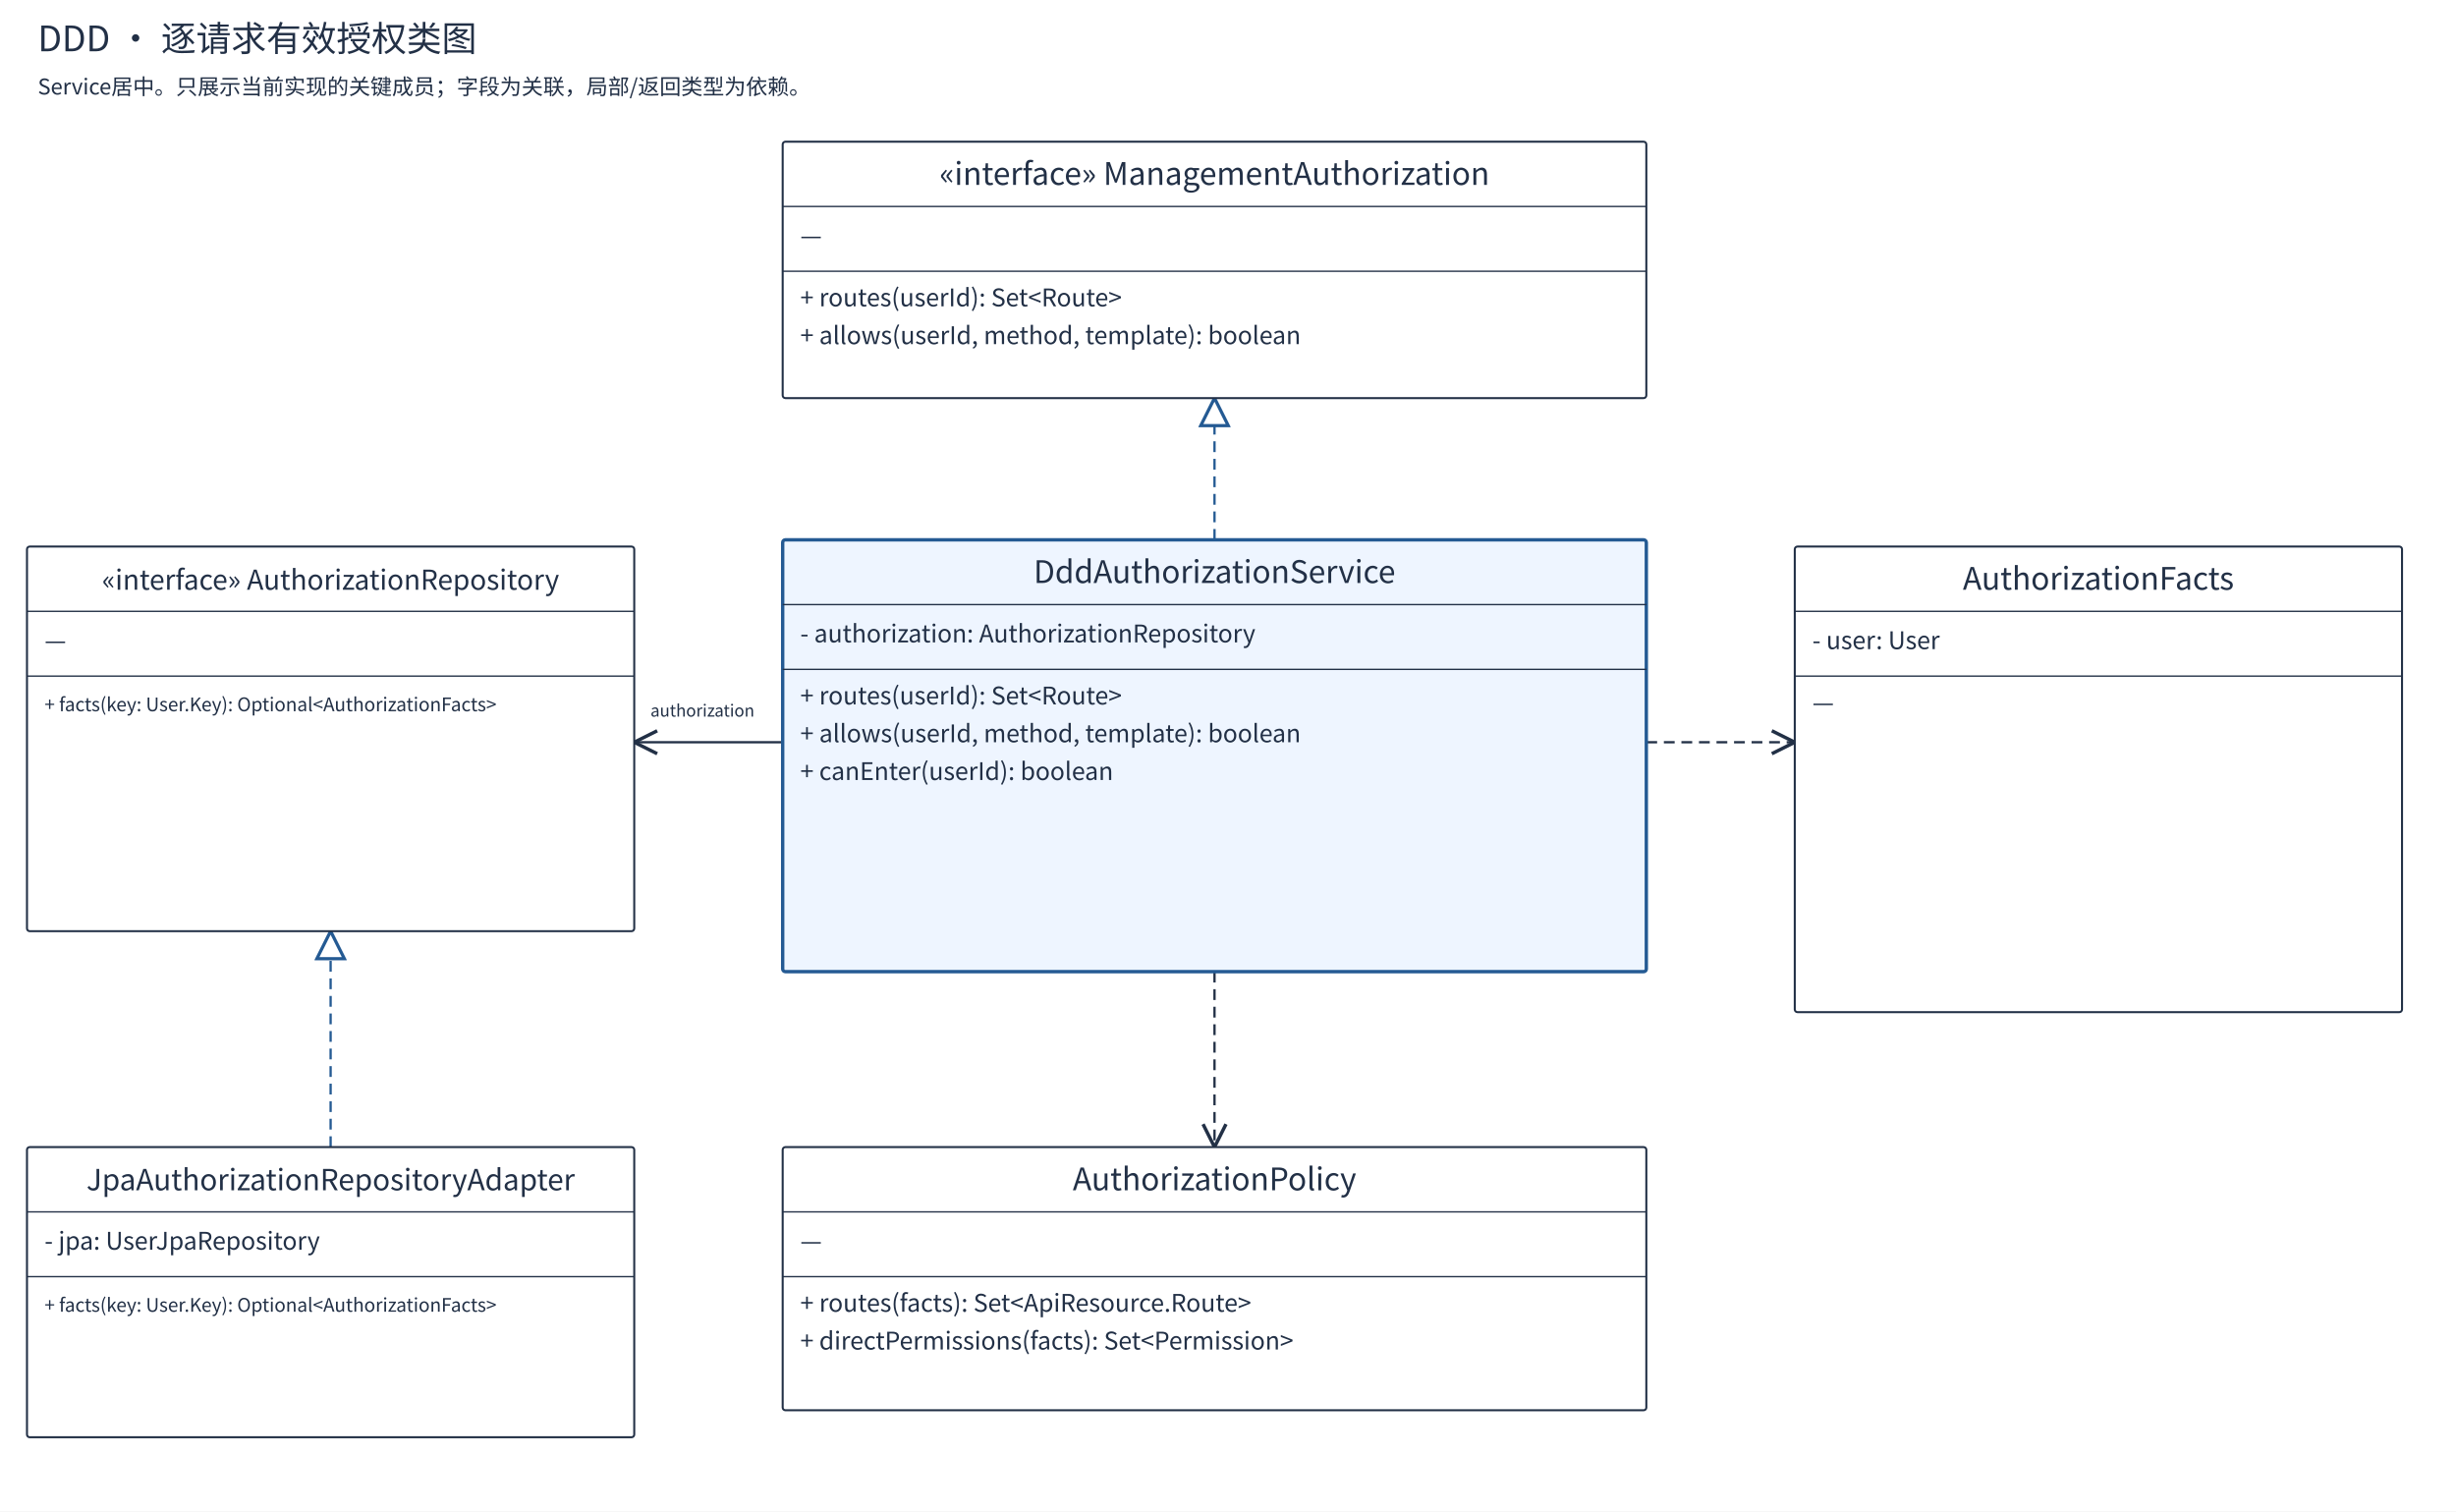
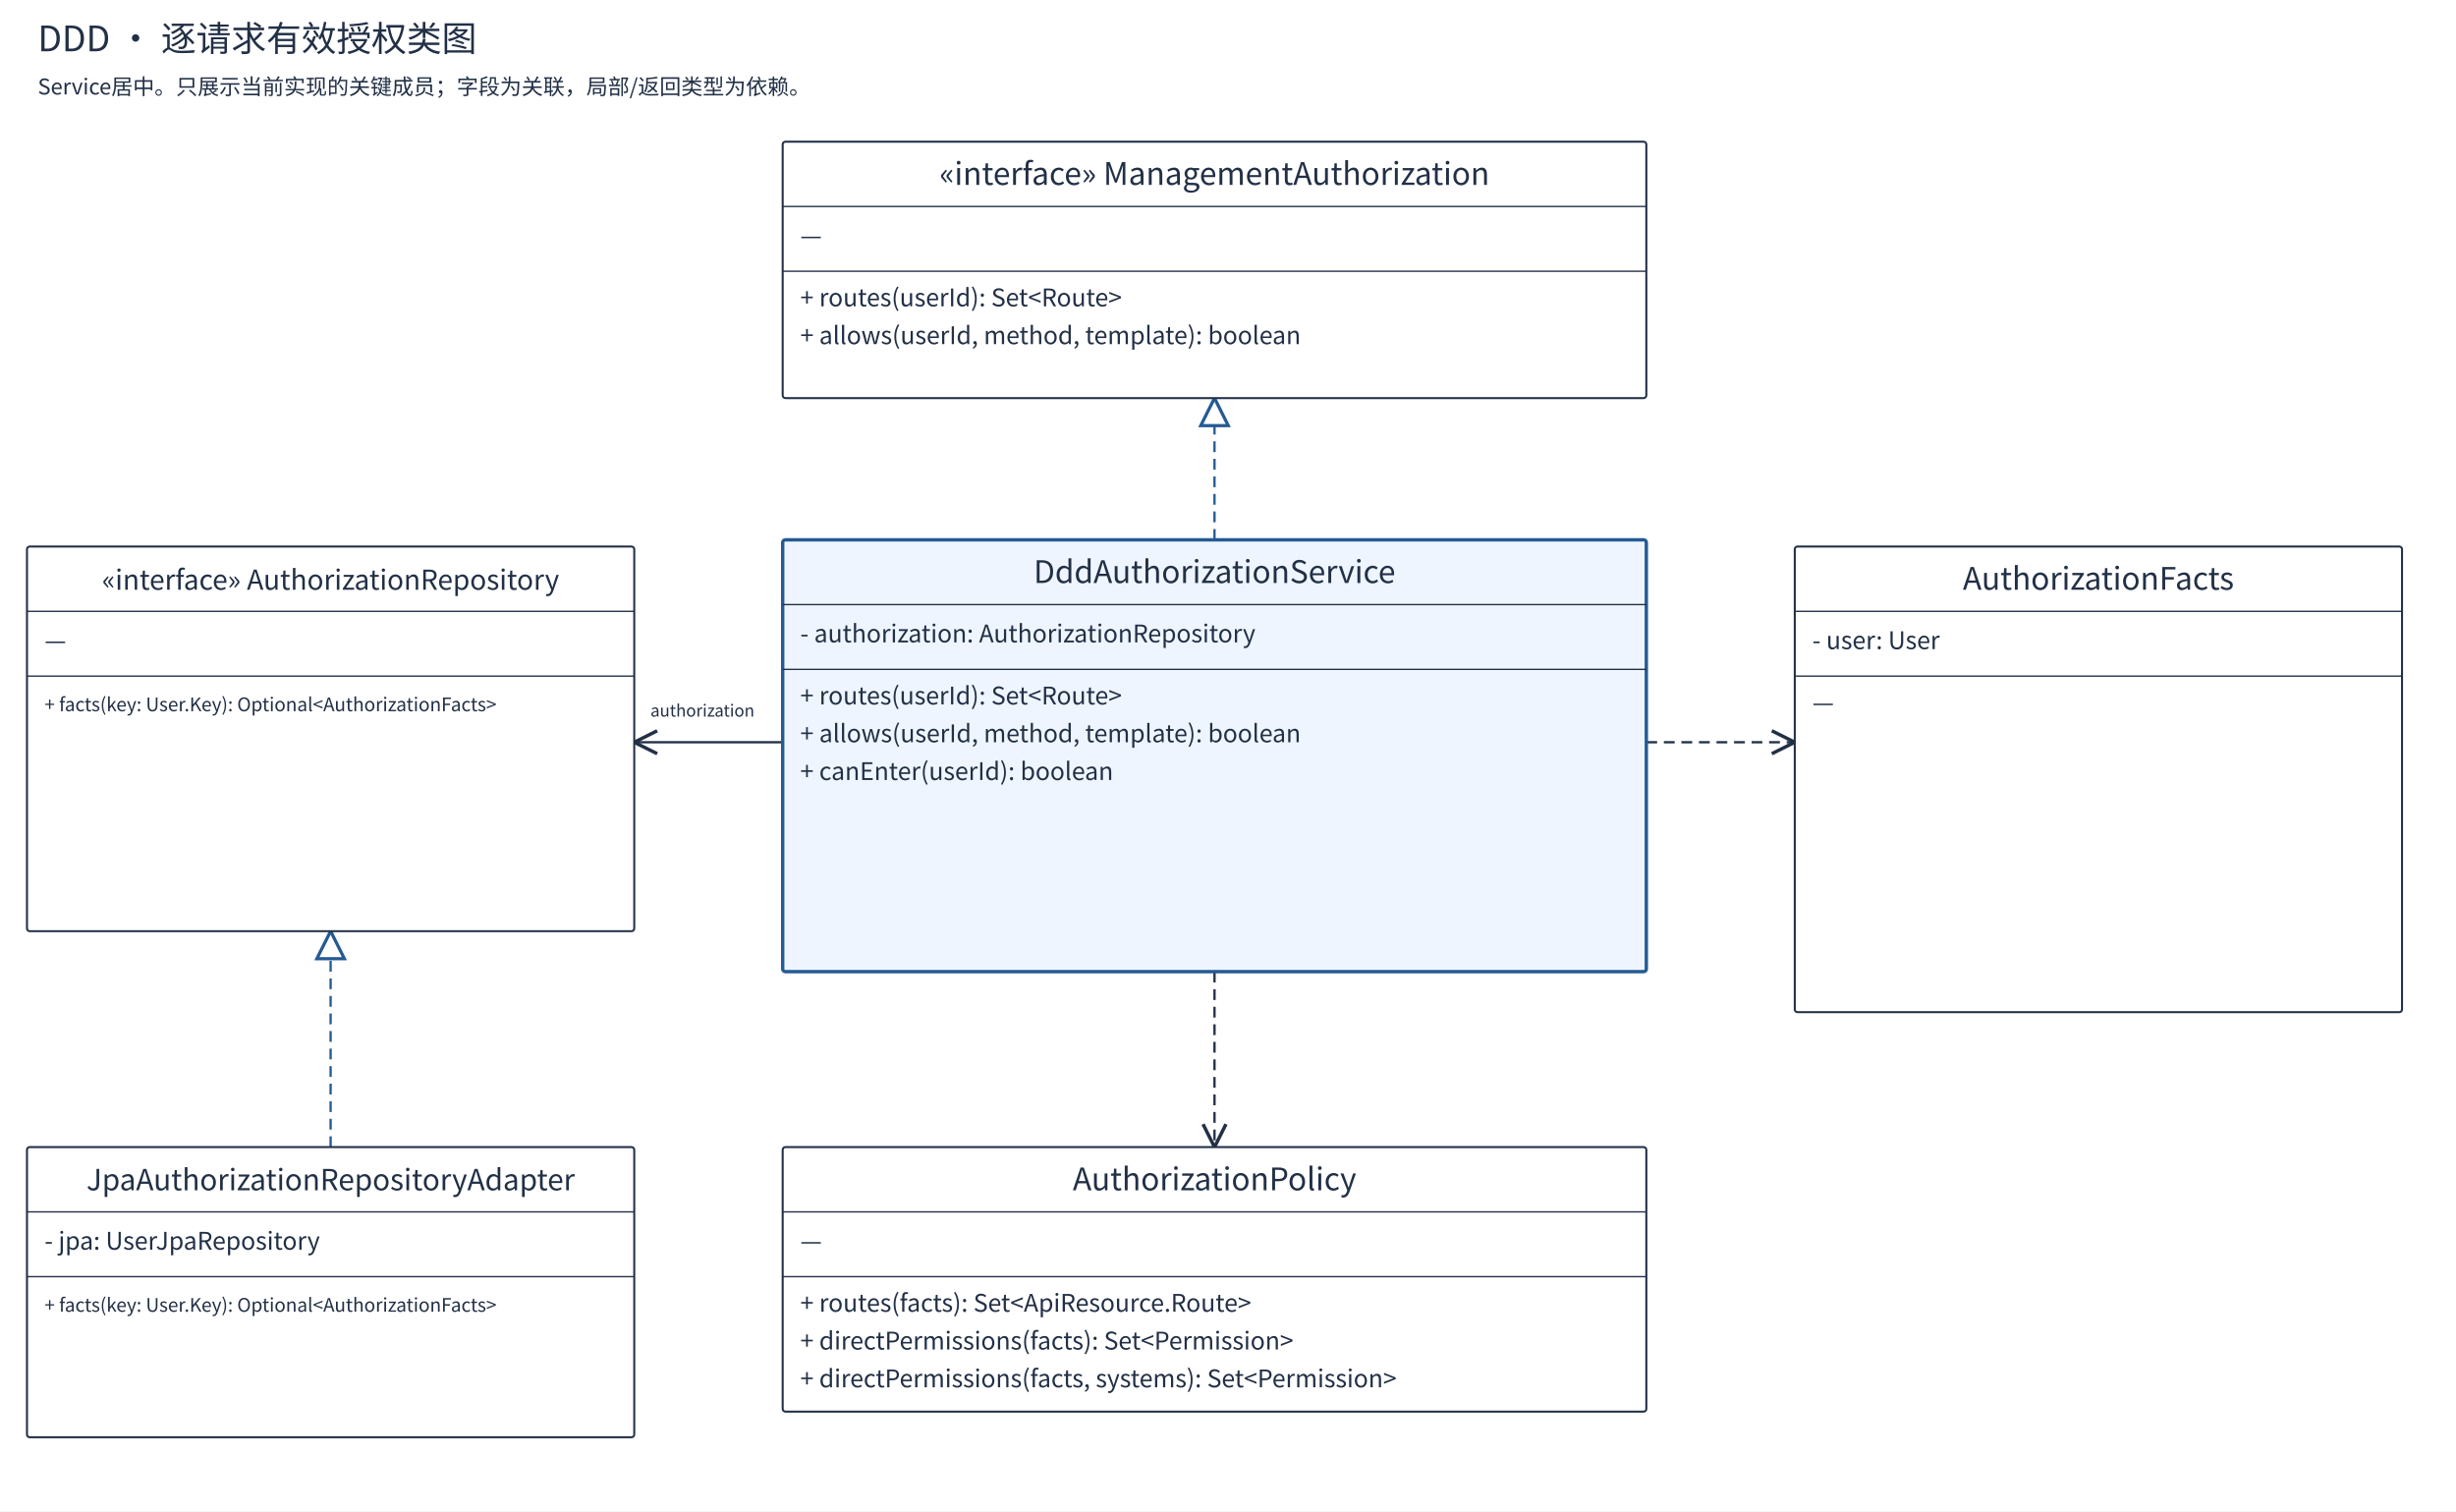
<svg xmlns="http://www.w3.org/2000/svg" width="1820" height="1120" viewBox="0 0 1820 1120">
  <defs>
    <marker id="open" markerWidth="12" markerHeight="12" refX="11" refY="6" orient="auto">
      <path d="M1,1 L11,6 L1,11" fill="none" stroke="#223046" stroke-width="1.5" />
    </marker>
    <marker id="triangle" markerWidth="14" markerHeight="14" refX="13" refY="7" orient="auto">
      <path d="M1,1 L13,7 L1,13 Z" fill="white" stroke="#245a93" stroke-width="1.4" />
    </marker>
    <marker id="filled" markerWidth="12" markerHeight="12" refX="11" refY="6" orient="auto">
      <path d="M1,1 L11,6 L1,11 Z" fill="#223046" />
    </marker>
  </defs>
  <rect width="100%" height="100%" fill="white" />
  <g font-family="Microsoft YaHei,Noto Sans CJK SC,Arial,sans-serif">
    <text x="28" y="38" font-size="26" text-anchor="start" fill="#223046">DDD · 逐请求有效授权类图</text>
    <text x="28" y="70" font-size="16" text-anchor="start" fill="#223046">Service居中。只展示当前实现的关键成员；字段为关联，局部/返回类型为依赖。</text>
    <polyline points="900,400 900,295" fill="none" stroke="#245a93" stroke-width="1.7" stroke-dasharray="8 5" marker-end="url(#triangle)" />
    <polyline points="580,550 470,550" fill="none" stroke="#223046" stroke-width="1.7" marker-end="url(#open)" />
    <text x="482" y="531" font-size="12.256" text-anchor="start" fill="#223046">authorization</text>
    <polyline points="1220,550 1330,550" fill="none" stroke="#223046" stroke-width="1.7" stroke-dasharray="8 5" marker-end="url(#open)" />
    <polyline points="900,720 900,850" fill="none" stroke="#223046" stroke-width="1.7" stroke-dasharray="8 5" marker-end="url(#open)" />
    <polyline points="245,850 245,690" fill="none" stroke="#245a93" stroke-width="1.7" stroke-dasharray="8 5" marker-end="url(#triangle)" />
    <rect x="580" y="400" width="640" height="320" rx="2" fill="#eef5ff" stroke="#245a93" stroke-width="2.5" />
    <path d="M580,448H1220 M580,496H1220" stroke="#223046" />
    <text x="900" y="432" font-size="23" text-anchor="middle" fill="#223046">DddAuthorizationService</text>
    <text x="593" y="476" font-size="18" text-anchor="start" fill="#223046">- authorization: AuthorizationRepository</text>
    <text x="593" y="522" font-size="18" text-anchor="start" fill="#223046">+ routes(userId): Set&lt;Route&gt;</text>
    <text x="593" y="550" font-size="18" text-anchor="start" fill="#223046">+ allows(userId, method, template): boolean</text>
    <text x="593" y="578" font-size="18" text-anchor="start" fill="#223046">+ canEnter(userId): boolean</text>
    <rect x="580" y="105" width="640" height="190" rx="2" fill="white" stroke="#223046" stroke-width="1.5" />
    <path d="M580,153H1220 M580,201H1220" stroke="#223046" />
    <text x="900" y="137" font-size="23" text-anchor="middle" fill="#223046">«interface» ManagementAuthorization</text>
    <text x="593" y="181" font-size="18" text-anchor="start" fill="#223046">—</text>
    <text x="593" y="227" font-size="18" text-anchor="start" fill="#223046">+ routes(userId): Set&lt;Route&gt;</text>
    <text x="593" y="255" font-size="18" text-anchor="start" fill="#223046">+ allows(userId, method, template): boolean</text>
    <rect x="20" y="405" width="450" height="285" rx="2" fill="white" stroke="#223046" stroke-width="1.5" />
    <path d="M20,453H470 M20,501H470" stroke="#223046" />
    <text x="245" y="437" font-size="20.339" text-anchor="middle" fill="#223046">«interface» AuthorizationRepository</text>
    <text x="33" y="481" font-size="18" text-anchor="start" fill="#223046">—</text>
    <text x="33" y="527" font-size="13.82" text-anchor="start" fill="#223046">+ facts(key: User.Key): Optional&lt;AuthorizationFacts&gt;</text>
    <rect x="1330" y="405" width="450" height="345" rx="2" fill="white" stroke="#223046" stroke-width="1.5" />
    <path d="M1330,453H1780 M1330,501H1780" stroke="#223046" />
    <text x="1555" y="437" font-size="23" text-anchor="middle" fill="#223046">AuthorizationFacts</text>
    <text x="1343" y="481" font-size="18" text-anchor="start" fill="#223046">- user: User</text>
    <text x="1343" y="527" font-size="18" text-anchor="start" fill="#223046">—</text>
-     <rect x="580" y="850" width="640" height="195" rx="2" fill="white" stroke="#223046" stroke-width="1.5" />
+     <rect x="580" y="850" width="640" height="196" rx="2" fill="white" stroke="#223046" stroke-width="1.5" />
    <path d="M580,898H1220 M580,946H1220" stroke="#223046" />
    <text x="900" y="882" font-size="23" text-anchor="middle" fill="#223046">AuthorizationPolicy</text>
    <text x="593" y="926" font-size="18" text-anchor="start" fill="#223046">—</text>
    <text x="593" y="972" font-size="18" text-anchor="start" fill="#223046">+ routes(facts): Set&lt;ApiResource.Route&gt;</text>
    <text x="593" y="1000" font-size="18" text-anchor="start" fill="#223046">+ directPermissions(facts): Set&lt;Permission&gt;</text>
+     <text x="593" y="1028" font-size="18" text-anchor="start" fill="#223046">+ directPermissions(facts, systems): Set&lt;Permission&gt;</text>
    <rect x="20" y="850" width="450" height="215" rx="2" fill="white" stroke="#223046" stroke-width="1.5" />
    <path d="M20,898H470 M20,946H470" stroke="#223046" />
    <text x="245" y="882" font-size="21.572" text-anchor="middle" fill="#223046">JpaAuthorizationRepositoryAdapter</text>
    <text x="33" y="926" font-size="18" text-anchor="start" fill="#223046">- jpa: UserJpaRepository</text>
    <text x="33" y="972" font-size="13.82" text-anchor="start" fill="#223046">+ facts(key: User.Key): Optional&lt;AuthorizationFacts&gt;</text>
  </g>
</svg>
